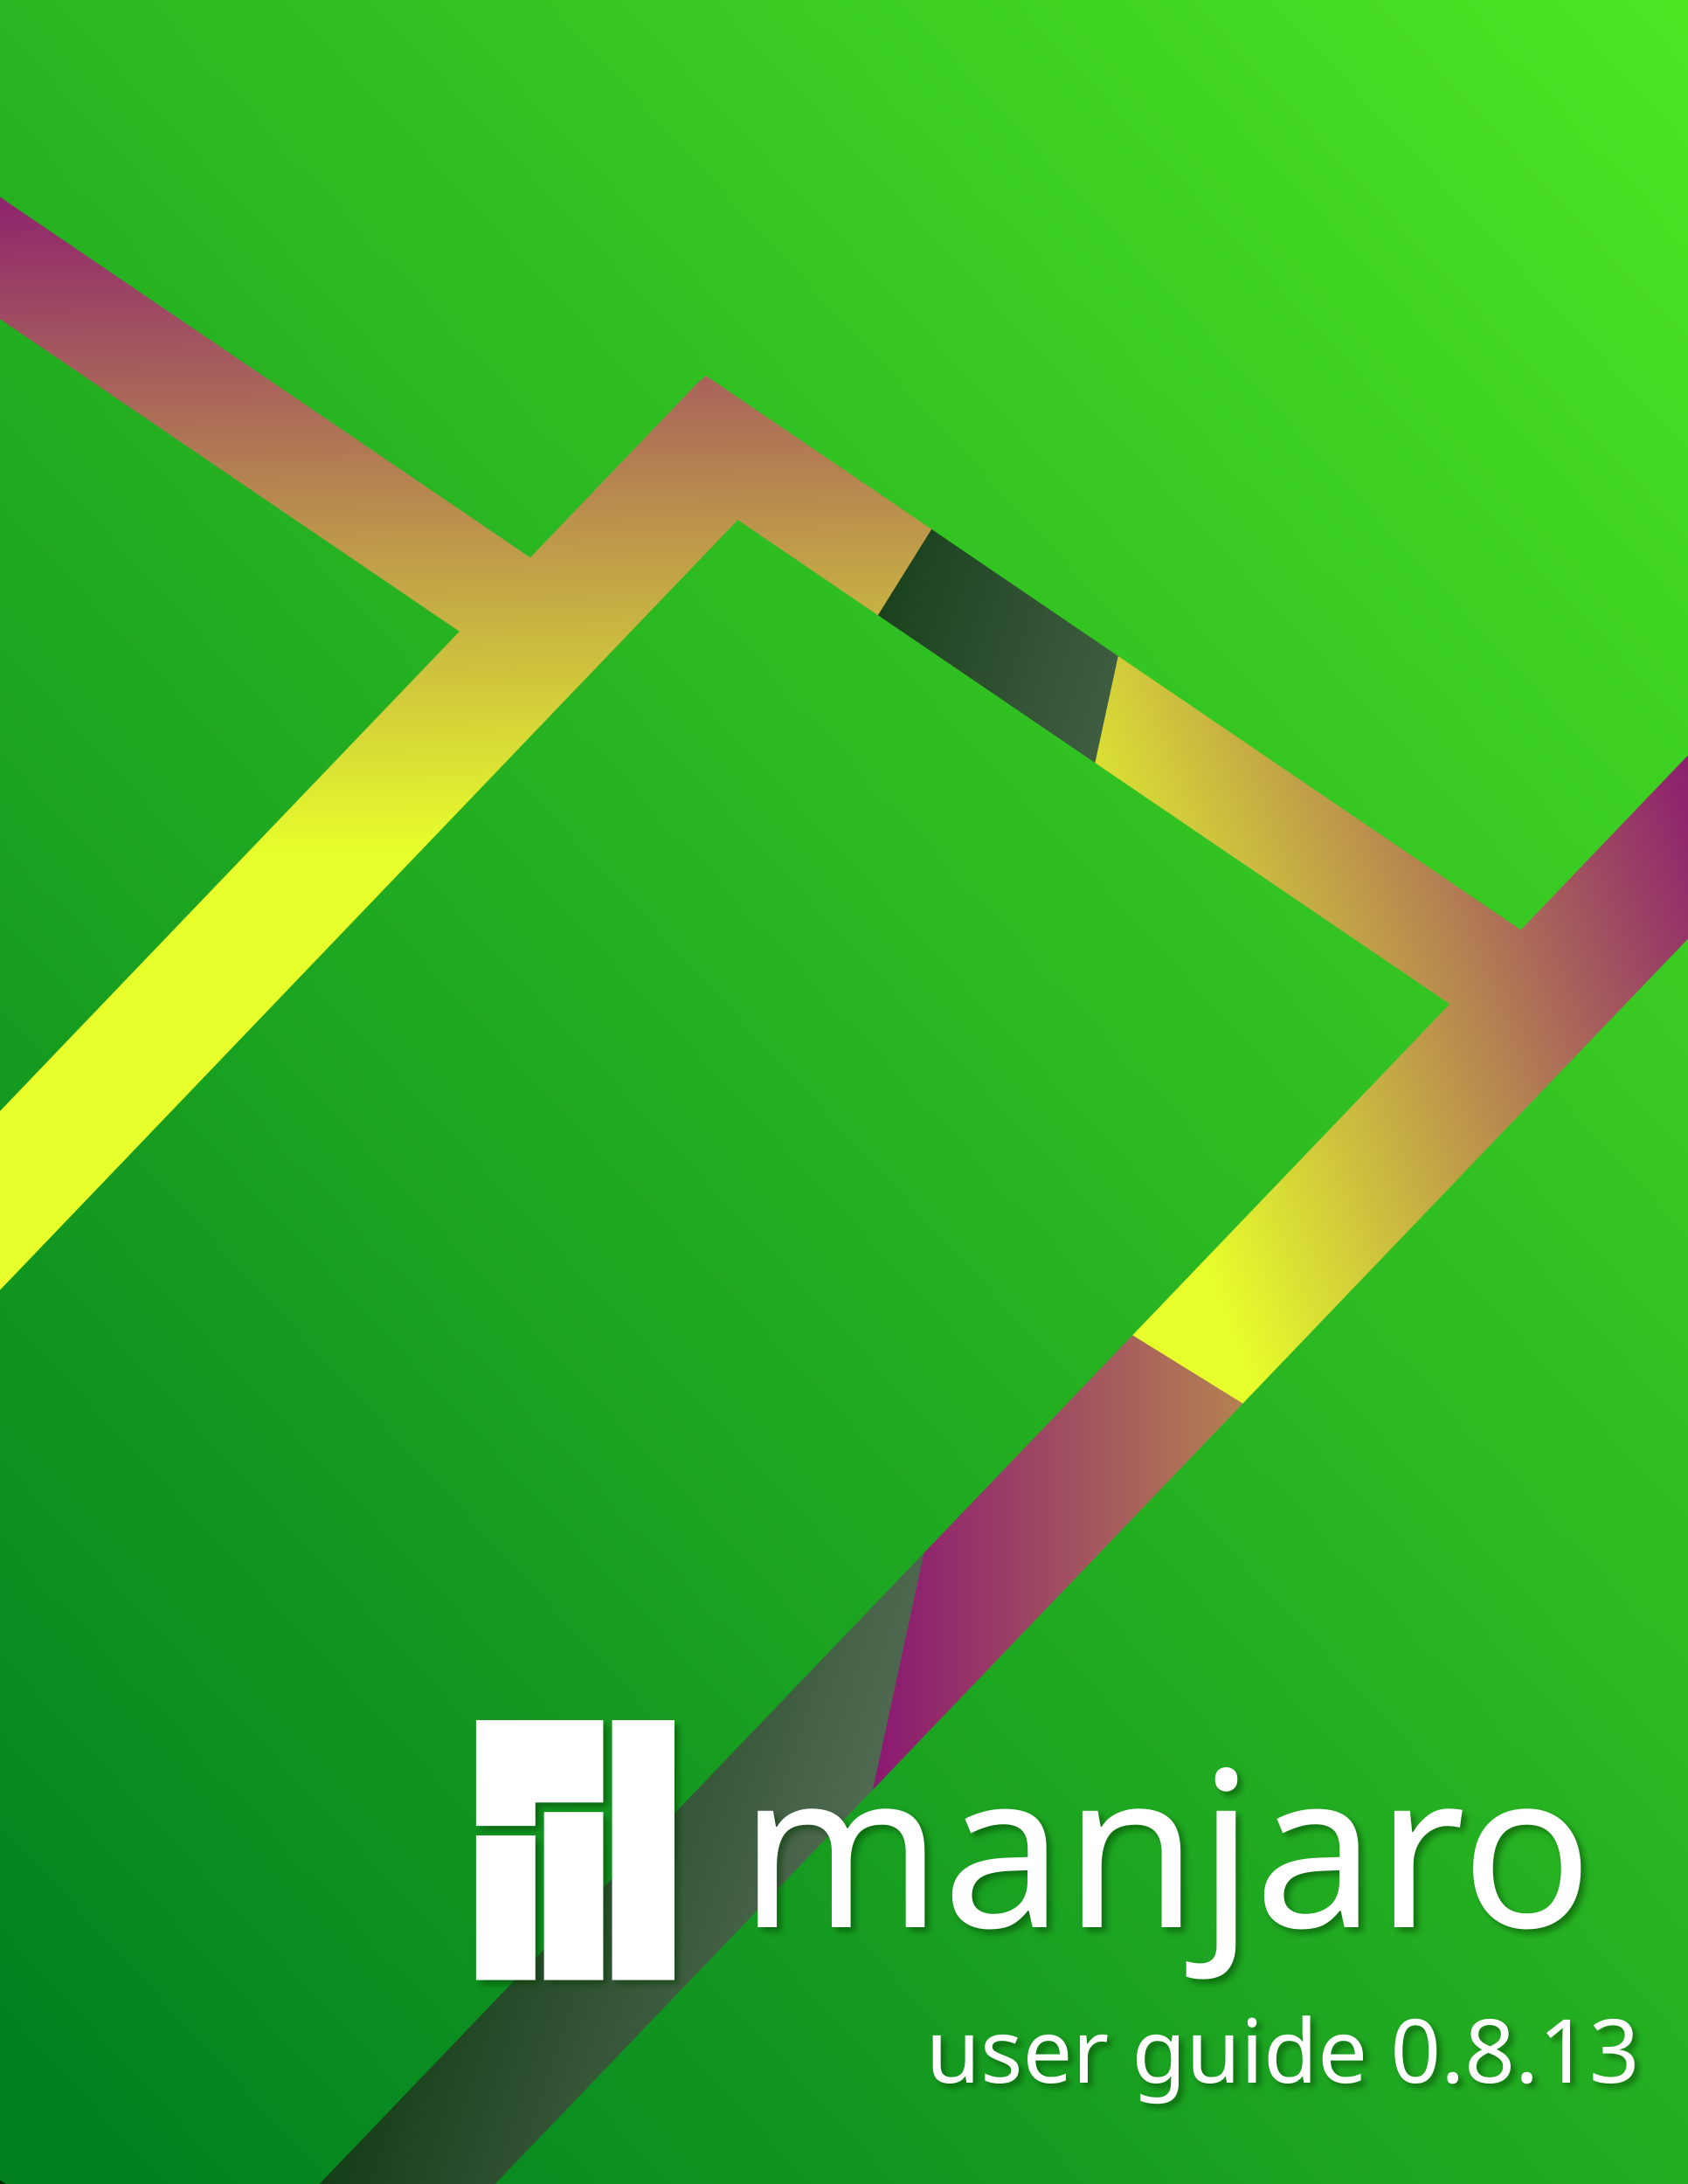
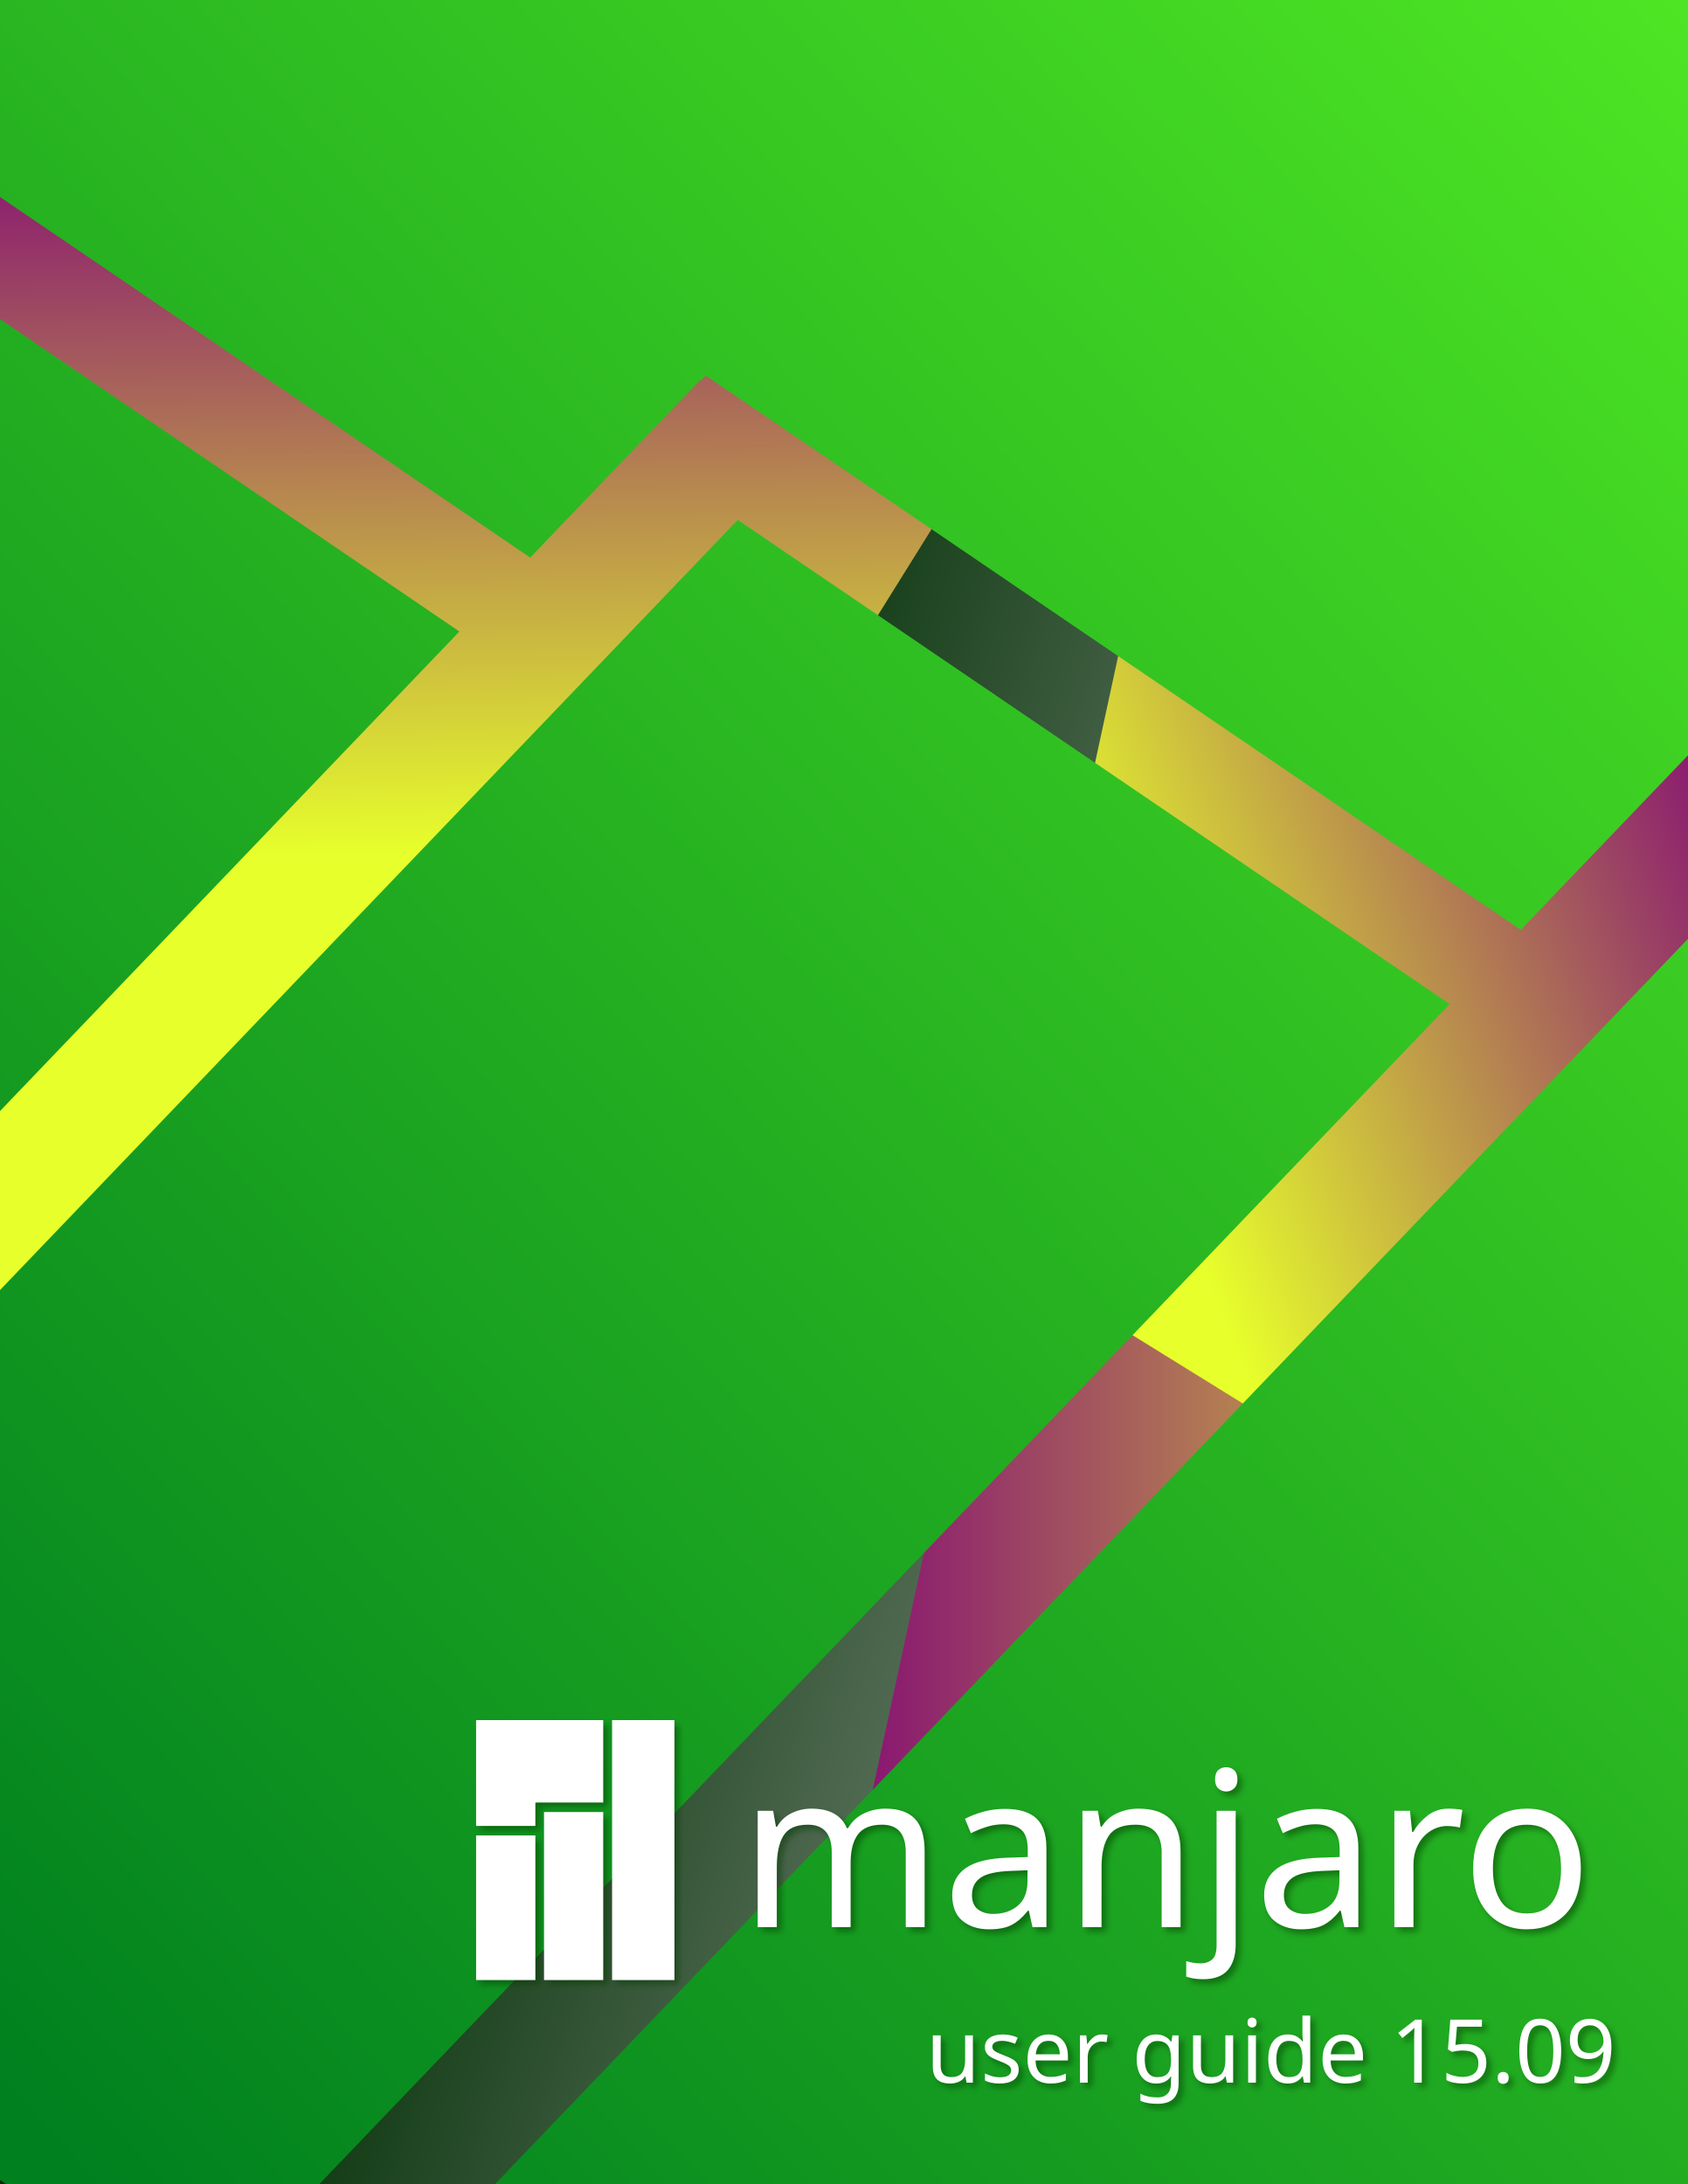
<svg xmlns="http://www.w3.org/2000/svg" xmlns:xlink="http://www.w3.org/1999/xlink" width="765" height="990" id="svg3103" version="1.1">
  <defs id="defs3105">
    <linearGradient id="linearGradient4185">
      <stop id="stop4187" offset="0" style="stop-color:#800078;stop-opacity:1" />
      <stop id="stop4189" offset="1" style="stop-color:#e7ff2b;stop-opacity:1" />
    </linearGradient>
    <linearGradient id="linearGradient3956">
      <stop style="stop-color:#b3b3b3;stop-opacity:1;" offset="0" id="stop3958" />
      <stop style="stop-color:#002e03;stop-opacity:1;" offset="1" id="stop3960" />
    </linearGradient>
    <linearGradient id="linearGradient3156">
      <stop style="stop-color:#006d80;stop-opacity:1;" offset="0" id="stop3158" />
      <stop style="stop-color:#2bff40;stop-opacity:1;" offset="1" id="stop3160" />
    </linearGradient>
    <linearGradient xlink:href="#linearGradient4185" id="linearGradient3162" x1="757.143" y1="221.429" x2="452.857" y2="342.857" gradientUnits="userSpaceOnUse" gradientTransform="translate(0.0203017,62.32157)" />
    <linearGradient xlink:href="#linearGradient4185" id="linearGradient3938" x1="59.5" y1="42.143" x2="64.786" y2="390.714" gradientUnits="userSpaceOnUse" gradientTransform="translate(-1.979698,60.32157)" />
    <linearGradient xlink:href="#linearGradient4185" id="linearGradient3954" x1="357.143" y1="776.429" x2="764.286" y2="776.429" gradientUnits="userSpaceOnUse" gradientTransform="translate(0.0203017,64.32157)" />
    <linearGradient xlink:href="#linearGradient3956" id="linearGradient3962" x1="671.98" y1="950.041" x2="150.551" y2="778.612" gradientUnits="userSpaceOnUse" gradientTransform="translate(-1.979698,62.32157)" />
    <filter id="filter4514" style="color-interpolation-filters:sRGB;">
      <feFlood id="feFlood4516" flood-opacity="0.5" flood-color="rgb(2,58,0)" result="flood" />
      <feComposite id="feComposite4518" in2="SourceGraphic" in="flood" operator="in" result="composite1" />
      <feGaussianBlur id="feGaussianBlur4520" in="composite" stdDeviation="1.5" result="blur" />
      <feOffset id="feOffset4522" dx="2" dy="2" result="offset" />
      <feComposite id="feComposite4524" in2="offset" in="SourceGraphic" operator="over" result="composite2" />
    </filter>
    <linearGradient xlink:href="#linearGradient3156-7" id="linearGradient3977-0" x1="99.062" y1="873.871" x2="1058.45" y2="160.043" gradientUnits="userSpaceOnUse" gradientTransform="matrix(1.356454,0,0,1.356454,-182.1808,-185.7957)" />
    <linearGradient id="linearGradient3156-7">
      <stop style="stop-color:#00801f;stop-opacity:1;" offset="0" id="stop3158-1" />
      <stop style="stop-color:#61ff25;stop-opacity:1;" offset="1" id="stop3160-3" />
    </linearGradient>
    <linearGradient y2="160.043" x2="1058.45" y1="873.871" x1="99.062" gradientTransform="matrix(1.383549,0,0.2483561,1.383549,-344.3321,-246.3096)" gradientUnits="userSpaceOnUse" id="linearGradient4649" xlink:href="#linearGradient3156-7" />
    <filter color-interpolation-filters="sRGB" id="filter4514-6">
      <feFlood id="feFlood4516-4" flood-opacity="0.5" flood-color="rgb(2,58,0)" result="flood" />
      <feComposite id="feComposite4518-7" in2="SourceGraphic" in="flood" operator="in" result="composite1" />
      <feGaussianBlur id="feGaussianBlur4520-4" stdDeviation="1.5" result="blur" />
      <feOffset id="feOffset4522-6" dx="2" dy="2" result="offset" />
      <feComposite id="feComposite4524-1" in2="offset" in="SourceGraphic" operator="over" result="composite2" />
    </filter>
    <filter color-interpolation-filters="sRGB" id="filter4729">
      <feFlood id="feFlood4731" flood-opacity="0.5" flood-color="rgb(2,58,0)" result="flood" />
      <feComposite id="feComposite4733" in2="SourceGraphic" in="flood" operator="in" result="composite1" />
      <feGaussianBlur id="feGaussianBlur4735" stdDeviation="1.5" result="blur" />
      <feOffset id="feOffset4737" dx="2" dy="2" result="offset" />
      <feComposite id="feComposite4739" in2="offset" in="SourceGraphic" operator="over" result="composite2" />
    </filter>
  </defs>
  <g id="layer1" transform="translate(0,-62.36218)" style="display:inline">
    <path style="fill:url(#linearGradient3938);fill-opacity:1.0;stroke:none" d="m -1.98,61.75 575.888,0 L -1.98,986.036 z" id="path3148" />
    <path style="fill:url(#linearGradient3162);fill-opacity:1;stroke:none" d="M 446.485,626.521 766.745,824.847 765.735,62.322 570.439,61.225 z" id="path3152" />
    <path style="fill:url(#linearGradient3954);fill-opacity:1.0;stroke:none" d="m 445.735,625.75 -91.602,432.525 411.689,-1.515 1.515,-231.847 z" id="path3154" />
    <path style="fill:url(#linearGradient3962);fill-opacity:1;stroke:none" d="M 570.877,63.75 354.153,1064.862 -3.582,1062.841 -4.087,986.189 z" id="path3150" />
  </g>
  <g id="layer3" style="display:inline">
    <path id="path3969" d="M 275.28,-340.686 -82.708,33.064 240.313,252.743 l 76.947,-80.335 0.325,0.221 2.263,-2.363 L 689.276,421.505 968.054,130.453 275.273,-340.69 z M 1016.289,163.257 136.956,1081.306 476.717,1312.37 1356.05,394.321 1016.289,163.257 z M 334.394,235.672 -233.963,829.053 88.726,1048.506 657.083,455.125 334.394,235.672 z M -114.803,66.573 -604.053,577.363 -281.032,797.042 208.218,286.251 -114.803,66.573 z" style="fill:url(#linearGradient4649);fill-opacity:1;stroke:none;display:inline" />
  </g>
  <g id="layer4">
    <g id="g4816" transform="translate(2.571429,-13.14286)">
      <g style="filter:url(#filter4514-6)" id="g4708" transform="translate(-4.0479654e-7,-62.36218)">
        <path style="fill:#ffffff;fill-opacity:1;stroke:none;display:inline;filter:url(#filter4298)" d="m 213.216,855.221 0,47.974 26.868,0 0,-10.312 0.027,0 0,-0.303 30.728,0 0,-37.359 -57.624,0 z m 61.635,0 0,117.839 28.261,0 0,-117.839 -28.261,0 z m -30.852,41.674 0,76.165 26.84,0 0,-76.165 -26.84,0 z m -30.783,10.601 0,65.564 26.868,0 0,-65.564 -26.868,0 z" id="path4160" />
        <text xml:space="preserve" style="font-size:98.382px;font-style:normal;font-variant:normal;font-weight:normal;font-stretch:normal;line-height:125%;letter-spacing:0px;word-spacing:0px;fill:#ffffff;fill-opacity:1;stroke:none;display:inline;filter:url(#filter4298);font-family:Comfortaa;-inkscape-font-specification:Comfortaa" x="332.497" y="949.072" id="text4162">
          <tspan id="tspan4164" x="332.497" y="949.072">manjaro</tspan>
        </text>
      </g>
      <text id="text4166-3" y="957.192" x="417.062" style="font-style:normal;font-variant:normal;font-weight:normal;font-stretch:normal;font-size:40px;line-height:125%;font-family:Comfortaa;-inkscape-font-specification:Comfortaa;letter-spacing:0px;word-spacing:0px;fill:#ffffff;fill-opacity:1;stroke:none;filter:url(#filter4514-6)" xml:space="preserve">
-         <tspan y="957.192" x="417.062" id="tspan4168-7">user guide 0.8.13</tspan>
+         <tspan y="957.192" x="417.062" id="tspan4168-7">user guide 15.09</tspan>
      </text>
    </g>
  </g>
  <g id="layer2" style="display:inline">
    <rect style="fill:#ffffff;fill-opacity:1;stroke:#000000;stroke-width:1.341;display:inline" id="rect3864" width="654.362" height="1276.135" x="-657.408" y="-112.38" />
    <rect y="-93.429" x="766.741" height="1276.095" width="694.728" id="rect3866" style="fill:#ffffff;fill-opacity:1;stroke:#000000;stroke-width:1.382;display:inline" />
    <rect style="fill:#ffffff;fill-opacity:1;stroke:#000000;display:inline" id="rect3868" width="363.78" height="1276.476" x="-364.529" y="-1022.134" transform="matrix(0,1,-1,0,0,0)" />
    <rect transform="matrix(0,1,-1,0,0,0)" y="-1008.707" x="994.841" height="1276.476" width="363.78" id="rect3870" style="fill:#ffffff;fill-opacity:1;stroke:#000000;display:inline" />
  </g>
</svg>
